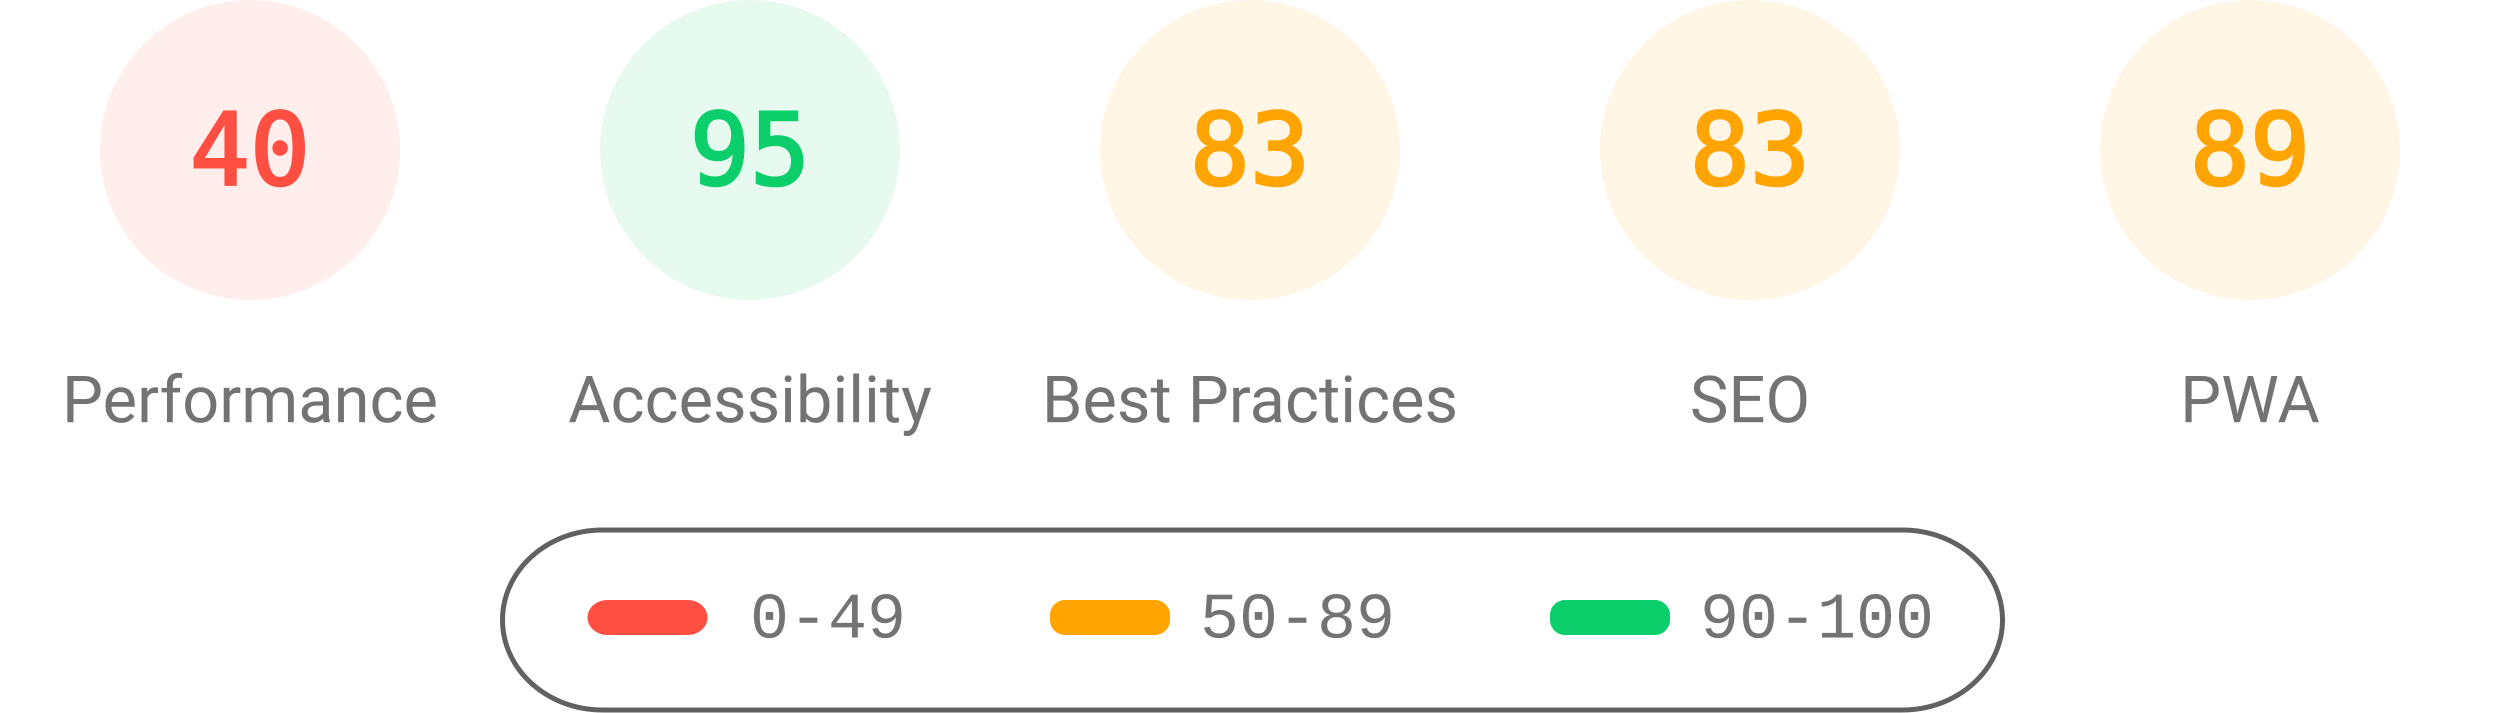
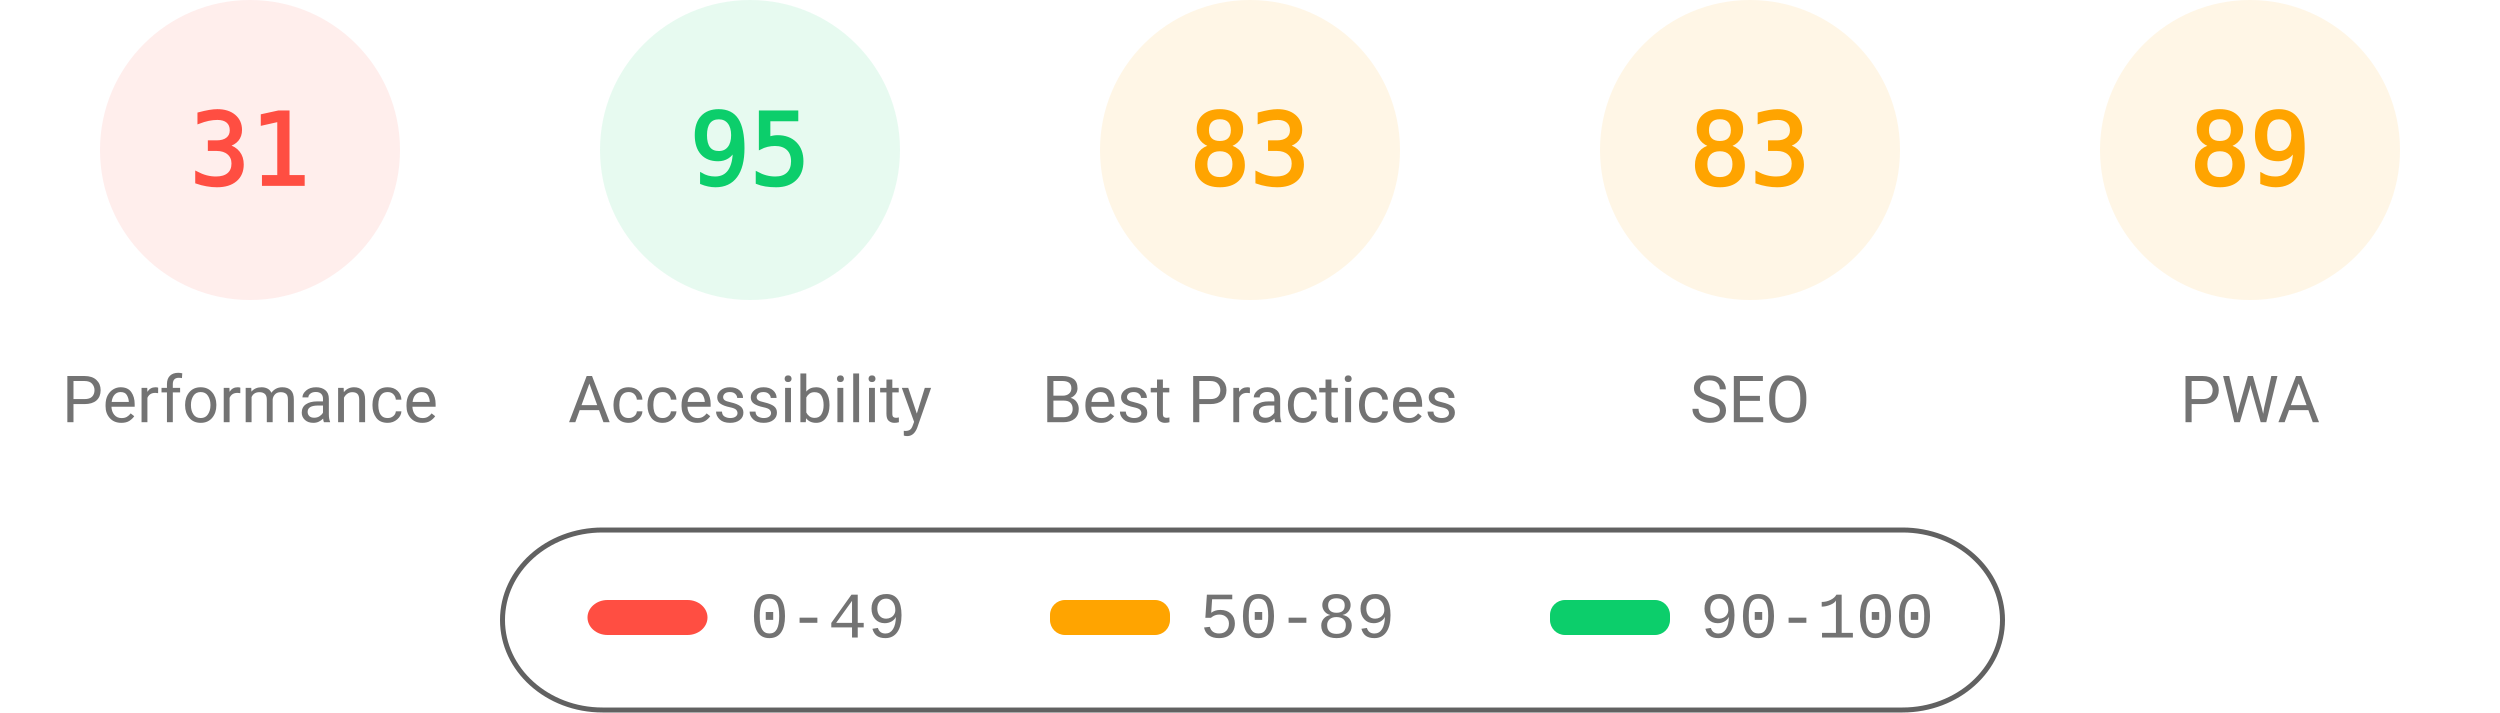
<svg xmlns="http://www.w3.org/2000/svg" fill="none" width="1000" height="285">
  <style>.gauge-base{opacity:.1}.gauge-arc{fill:none;animation-delay:250ms;stroke-linecap:round;transform:rotate(-90deg);transform-origin:100px 60px;animation:load-gauge 1s ease forwards}.guage-text{font-size:40px;font-family:monospace;text-align:center}.guage-red{color:#ff4e42;fill:#ff4e42;stroke:#ff4e42}.guage-orange{color:#ffa400;fill:#ffa400;stroke:#ffa400}.guage-green{color:#0cce6b;fill:#0cce6b;stroke:#0cce6b}.guage-undefined{color:#5c5c5c;fill:#5c5c5c;stroke:#5c5c5c}.guage-title{color:#737373;fill:#737373;stroke:none;font-size:26px;line-height:26px;font-family:Roboto,Halvetica,Arial,sans-serif}@keyframes load-gauge{from{stroke-dasharray:0 352.858}}</style>
  <svg class="guage-div guage-perf guage-red" viewBox="0 0 200 200" width="200" height="200">
    <circle class="gauge-base" r="56" cx="100" cy="60" stroke-width="8" />
-     <circle class="gauge-arc guage-arc-1" r="56" cx="100" cy="60" stroke-width="8" style="stroke-dasharray:140.743,351.858" />
-     <text class="guage-text" x="100" y="60" alignment-baseline="central" dominant-baseline="central" text-anchor="middle">40</text>
+     <circle class="gauge-arc guage-arc-1" r="56" cx="100" cy="60" stroke-width="8" style="stroke-dasharray:109.076,351.858" />
+     <text class="guage-text" x="100" y="60" alignment-baseline="central" dominant-baseline="central" text-anchor="middle">31</text>
    <text class="guage-title" x="100" y="160" alignment-baseline="central" dominant-baseline="central" text-anchor="middle">Performance</text>
  </svg>
  <svg class="guage-div guage-acc guage-green" viewBox="0 0 200 200" width="200" height="200" x="200">
    <circle class="gauge-base" r="56" cx="100" cy="60" stroke-width="8" />
    <circle class="gauge-arc guage-arc-2" r="56" cx="100" cy="60" stroke-width="8" style="stroke-dasharray:334.265,351.858" />
    <text class="guage-text" x="100" y="60" alignment-baseline="central" dominant-baseline="central" text-anchor="middle">95</text>
    <text class="guage-title" x="100" y="160" alignment-baseline="central" dominant-baseline="central" text-anchor="middle">Accessibility</text>
  </svg>
  <svg class="guage-div guage-best guage-orange" viewBox="0 0 200 200" width="200" height="200" x="400">
    <circle class="gauge-base" r="56" cx="100" cy="60" stroke-width="8" />
    <circle class="gauge-arc guage-arc-3" r="56" cx="100" cy="60" stroke-width="8" style="stroke-dasharray:292.042,351.858" />
    <text class="guage-text" x="100" y="60" alignment-baseline="central" dominant-baseline="central" text-anchor="middle">83</text>
    <text class="guage-title" x="100" y="160" alignment-baseline="central" dominant-baseline="central" text-anchor="middle">Best Practices</text>
  </svg>
  <svg class="guage-div guage-seo guage-orange" viewBox="0 0 200 200" width="200" height="200" x="600">
    <circle class="gauge-base" r="56" cx="100" cy="60" stroke-width="8" />
    <circle class="gauge-arc guage-arc-4" r="56" cx="100" cy="60" stroke-width="8" style="stroke-dasharray:292.042,351.858" />
    <text class="guage-text" x="100" y="60" alignment-baseline="central" dominant-baseline="central" text-anchor="middle">83</text>
    <text class="guage-title" x="100" y="160" alignment-baseline="central" dominant-baseline="central" text-anchor="middle">SEO</text>
  </svg>
  <svg class="guage-div guage-pwa guage-orange" viewBox="0 0 200 200" width="200" height="200" x="800">
    <circle class="gauge-base" r="56" cx="100" cy="60" stroke-width="8" />
    <circle class="gauge-arc guage-arc-4" r="56" cx="100" cy="60" stroke-width="8" style="stroke-dasharray:313.154,351.858" />
    <text class="guage-text" x="100" y="60" alignment-baseline="central" dominant-baseline="central" text-anchor="middle">89</text>
    <text class="guage-title" x="100" y="160" alignment-baseline="central" dominant-baseline="central" text-anchor="middle">PWA</text>
  </svg>
  <svg width="604" height="76" x="200" y="210">
    <path fill="none" id="canvas_background" d="M-1-1h604v80H-1z" />
    <rect fill-opacity="0" stroke="#616161" stroke-width="2" rx="40" id="svg_2" height="72" width="600" y="2" x="1" fill="#000" />
    <rect stroke="#000" rx="8" id="svg_3" height="14" width="48" y="30" x="35" stroke-opacity="null" stroke-width="0" fill="#ff4e42" />
    <rect stroke="#000" rx="6" id="svg_4" height="14" width="48" y="30" x="220" stroke-opacity="null" stroke-width="0" fill="#ffa400" />
    <rect stroke="#000" rx="6" id="svg_5" height="14" width="48" y="30" x="420" stroke-opacity="null" stroke-width="0" fill="#0cce6b" />
    <text xml:space="preserve" text-anchor="start" font-family="'Courier New', Courier, monospace" font-size="26" id="svg_6" y="45" x="100" stroke-opacity="null" stroke-width="0" stroke="#000" fill="#737373">0-49</text>
    <text xml:space="preserve" text-anchor="start" font-family="'Courier New', Courier, monospace" font-size="26" id="svg_7" y="45" x="280" stroke-opacity="null" stroke-width="0" stroke="#000" fill="#737373">50-89</text>
    <text xml:space="preserve" text-anchor="start" font-family="'Courier New', Courier, monospace" font-size="26" id="svg_8" y="45" x="480" stroke-opacity="null" stroke-width="0" stroke="#000" fill="#737373">90-100</text>
  </svg>
</svg>
